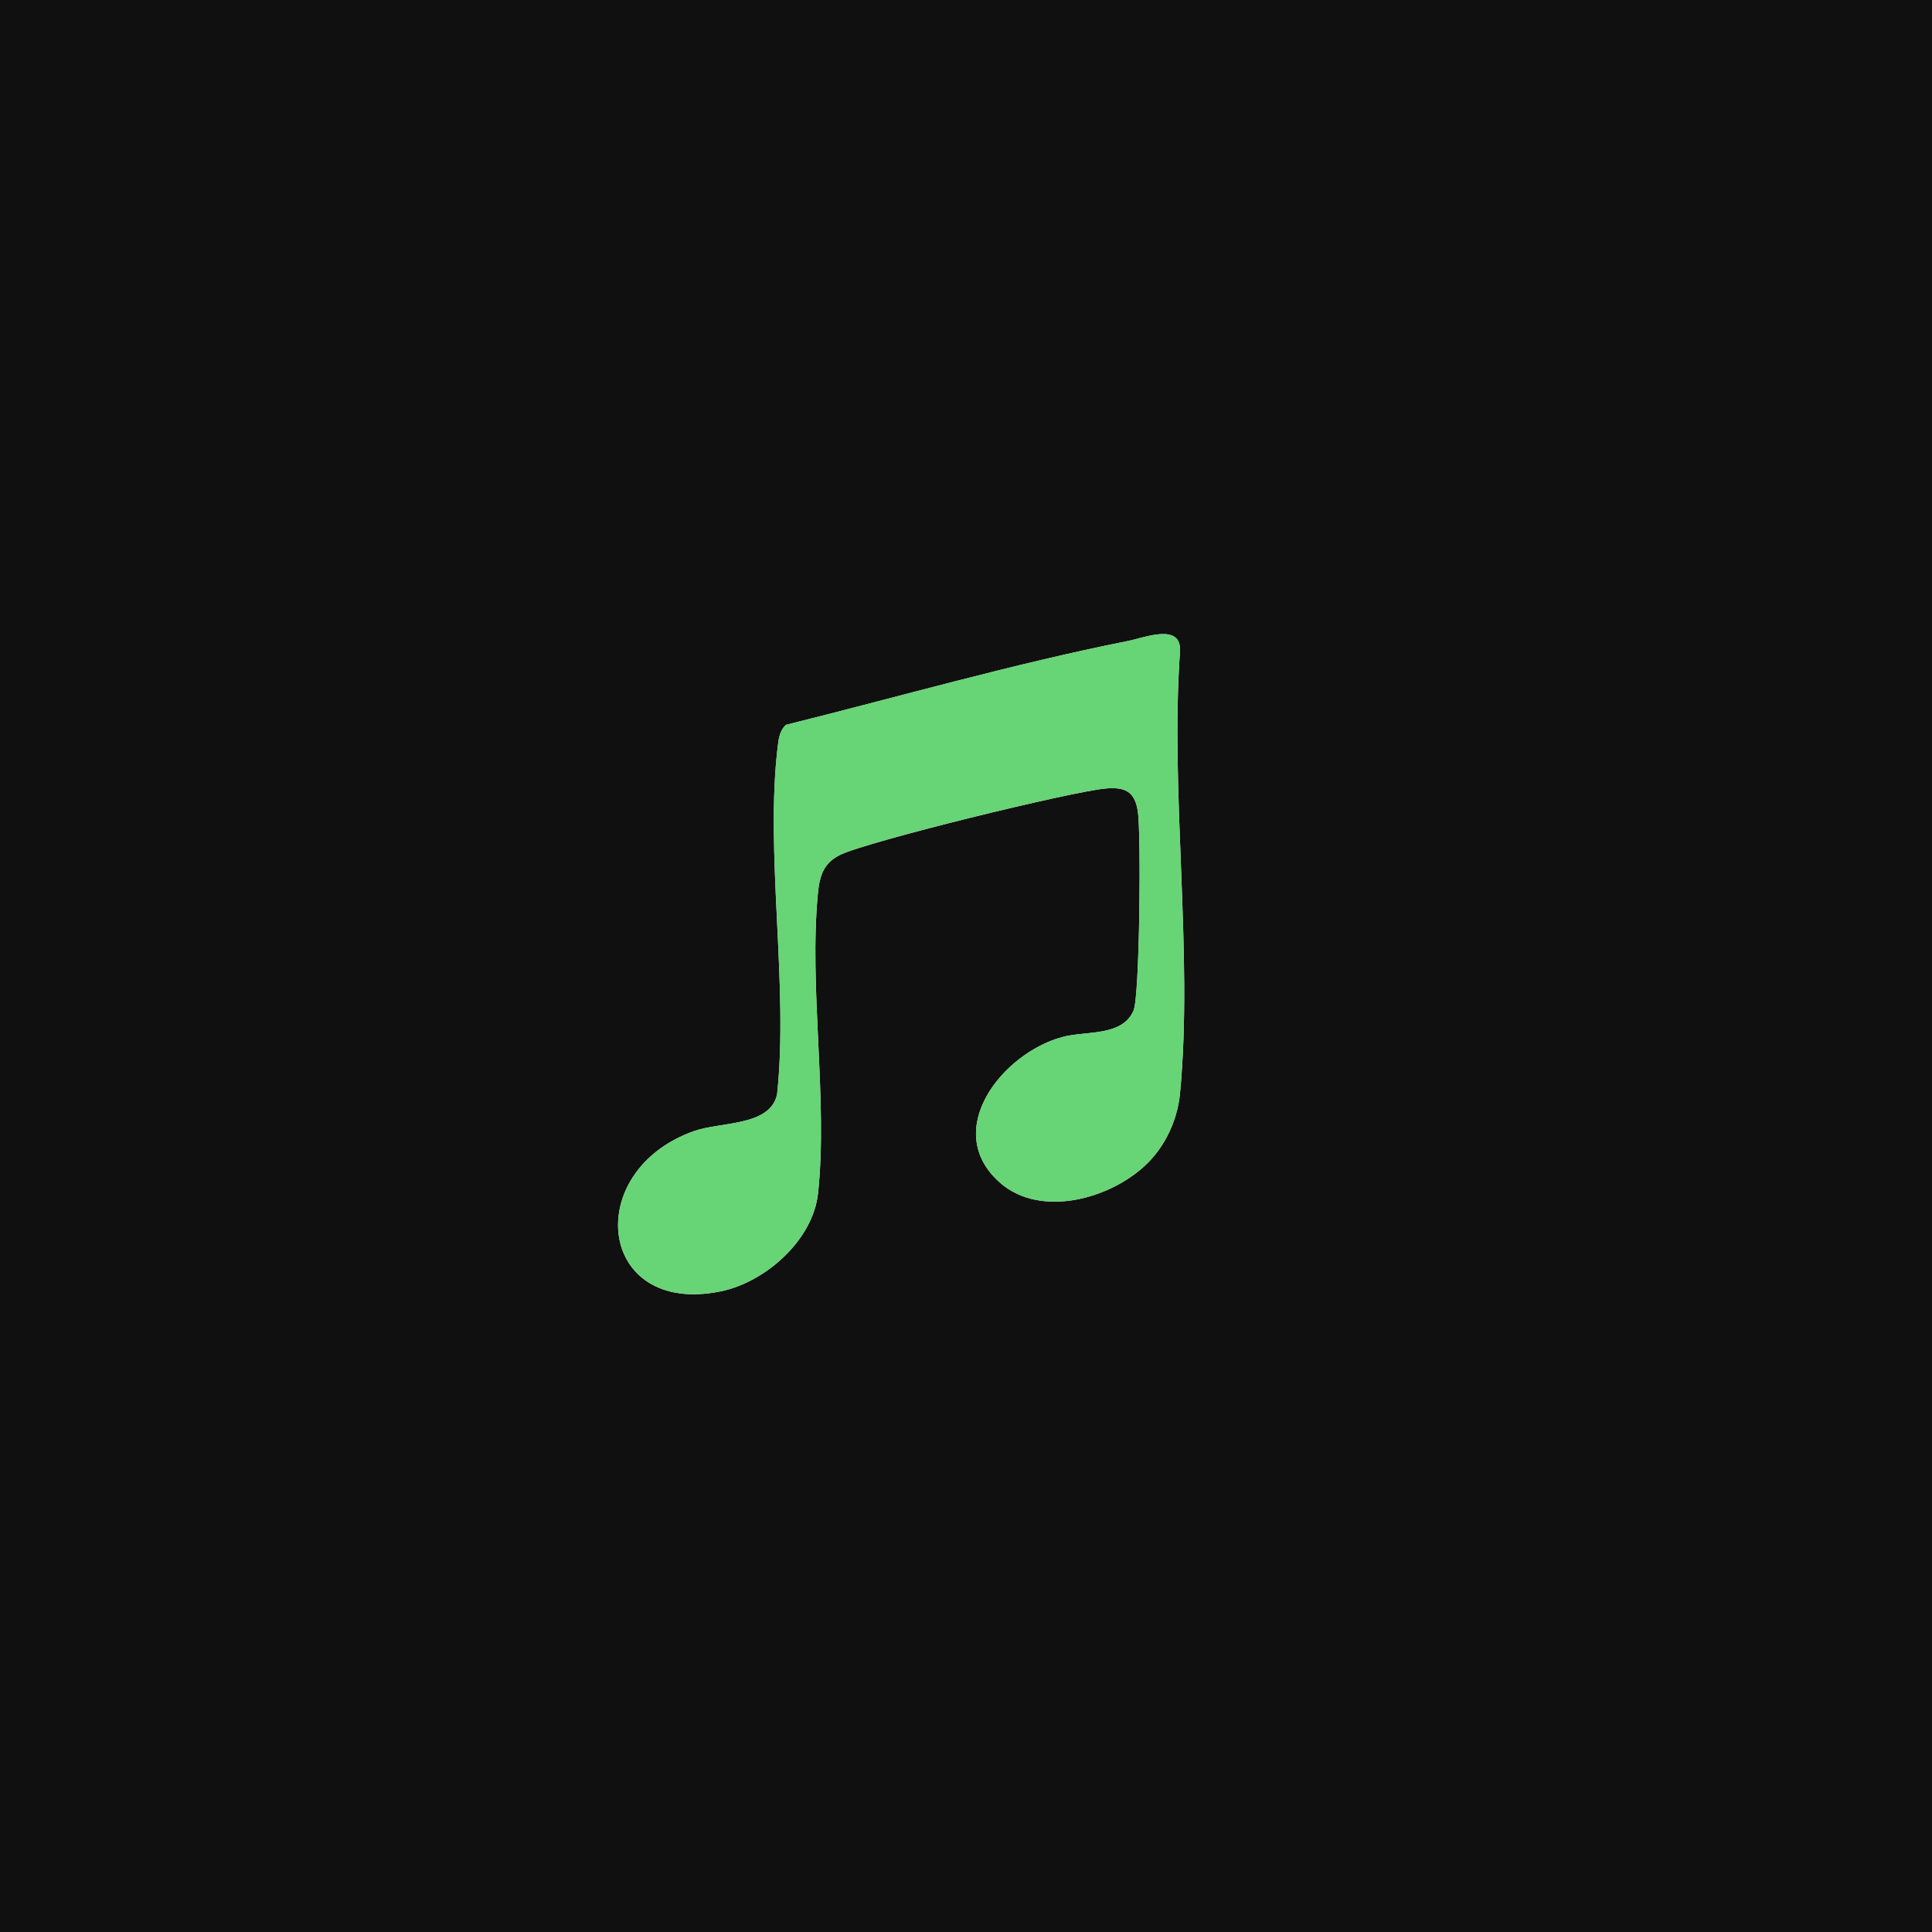
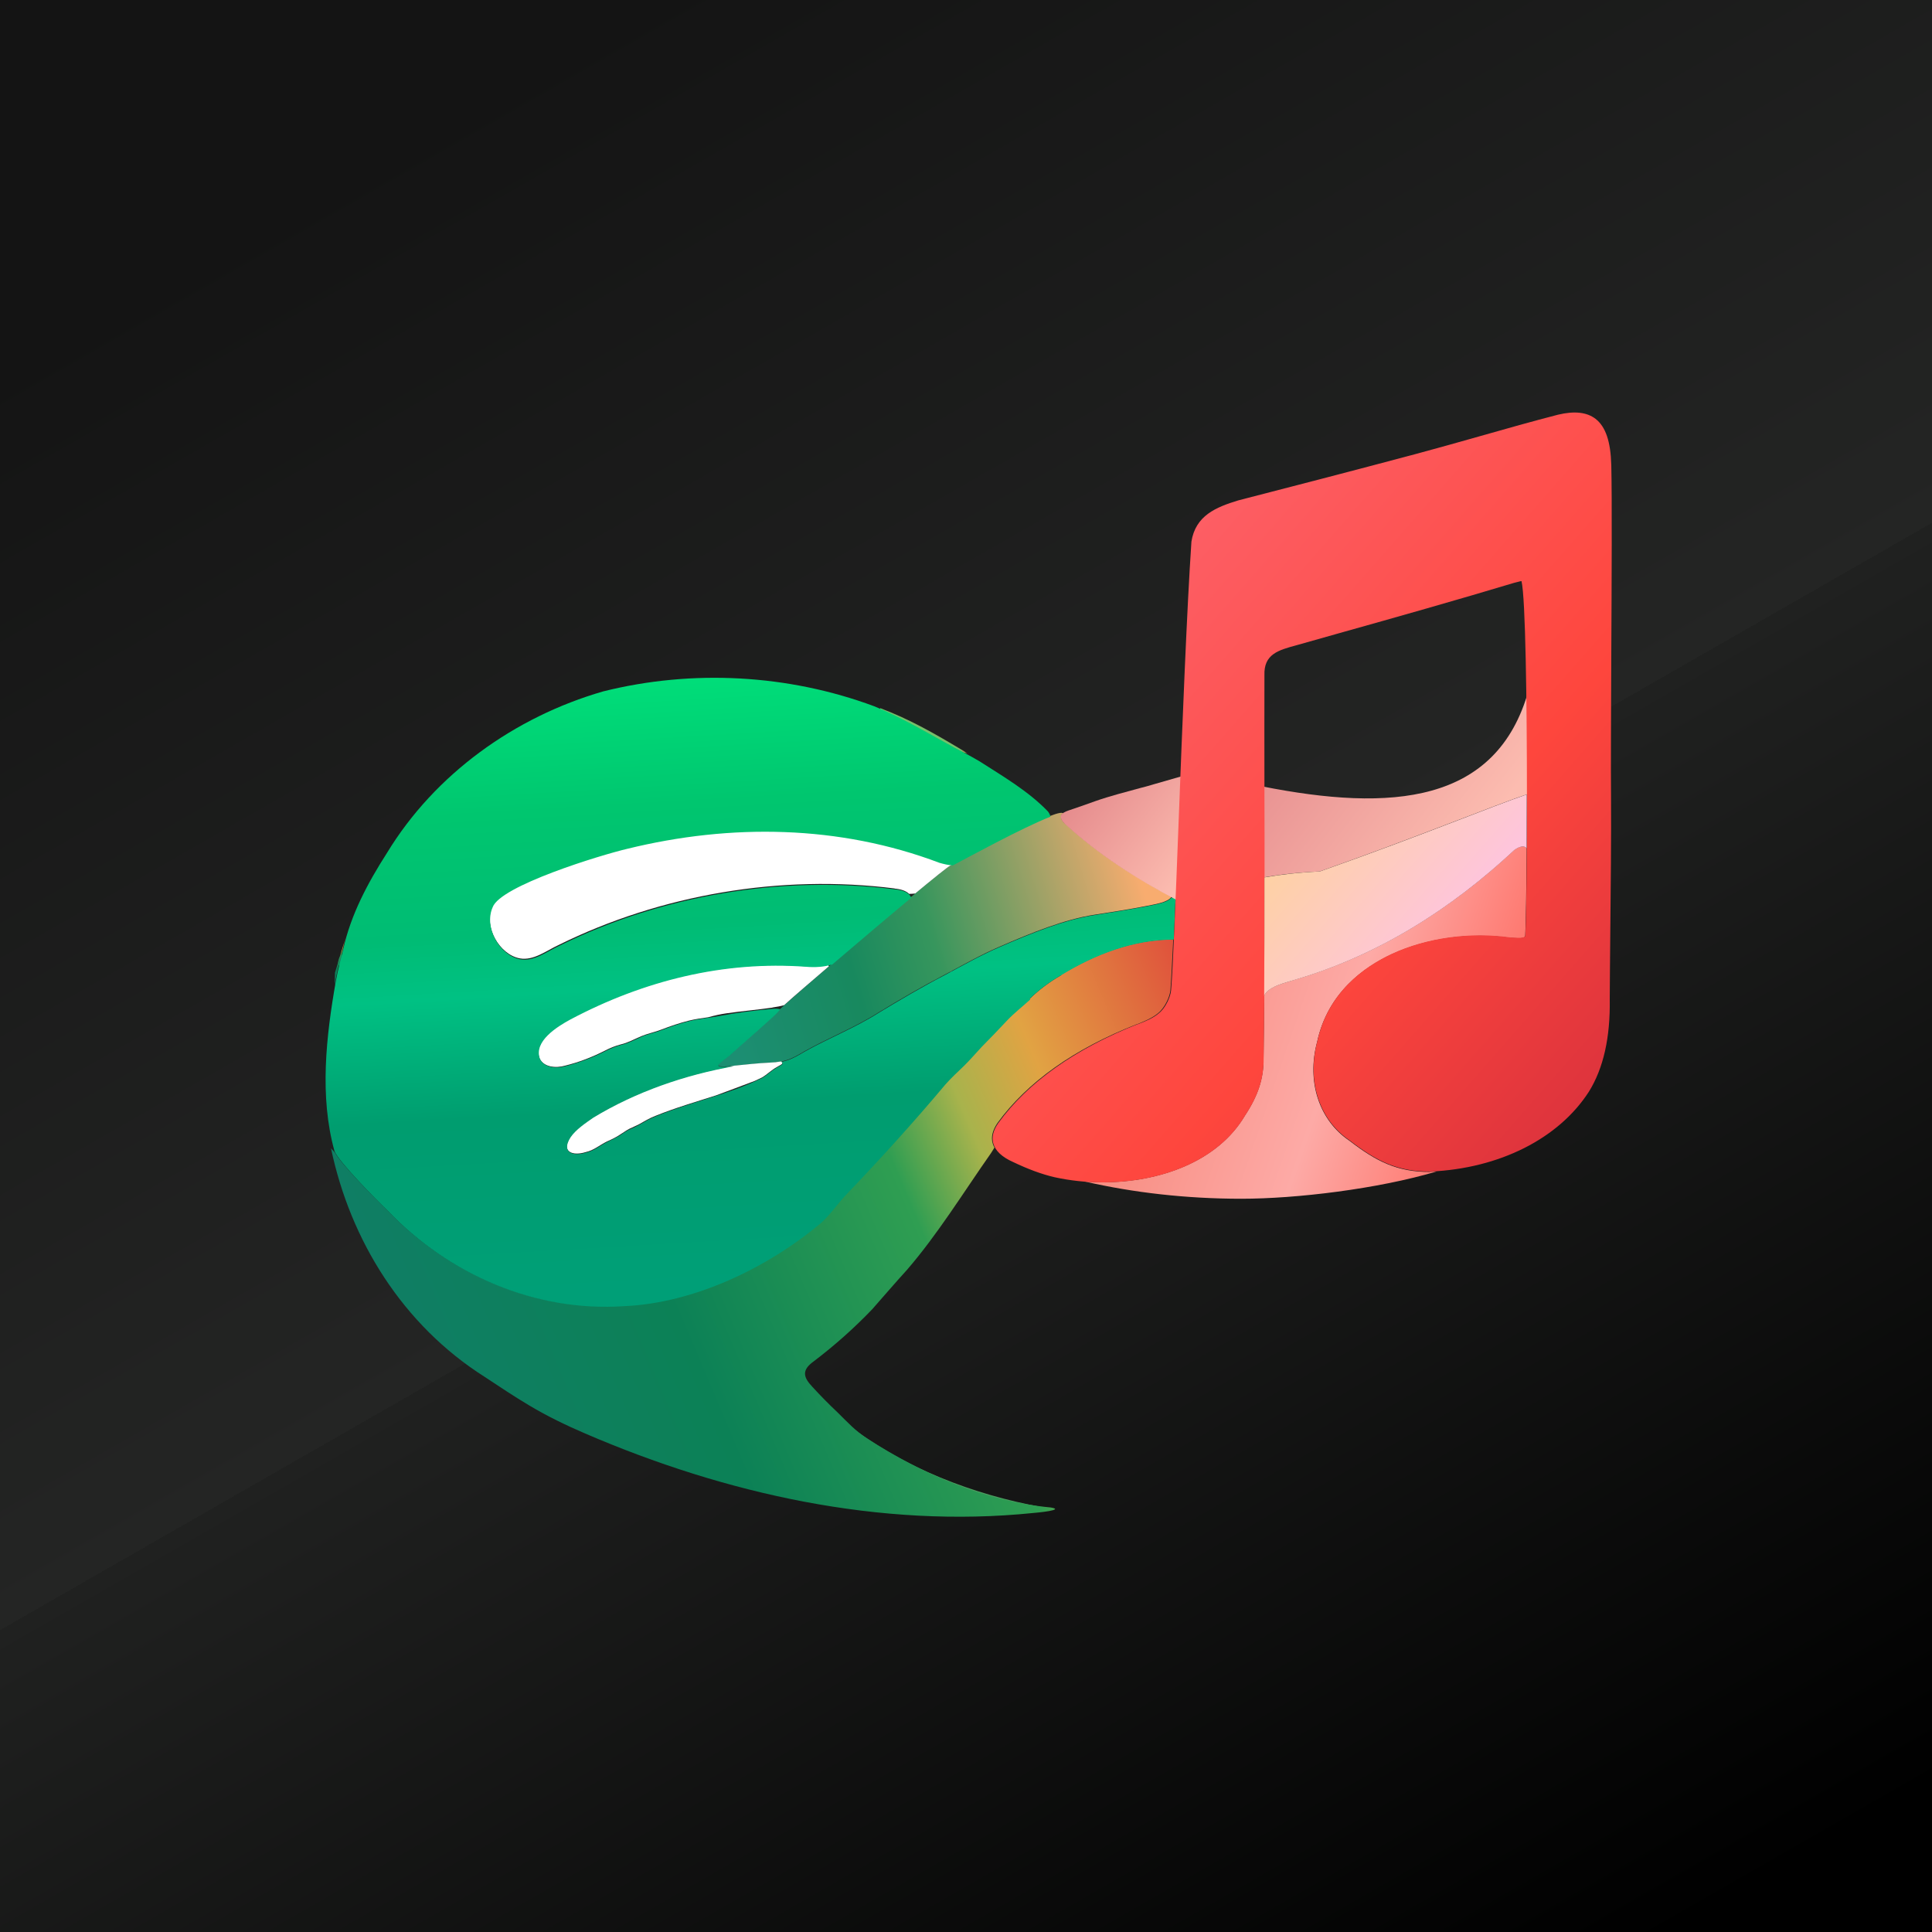
- <svg xmlns="http://www.w3.org/2000/svg" id="Camada_2" data-name="Camada 2" viewBox="0 0 966 966">
+ <svg xmlns="http://www.w3.org/2000/svg" xmlns:xlink="http://www.w3.org/1999/xlink" viewBox="0 0 1500 1500">
  <defs>
-     <style>
-       .cls-1 {
-         fill: #101010;
-       }
- 
-       .cls-2 {
-         fill: #67d475;
-       }
-     </style>
+     <linearGradient id="g1" x1="1422.4" y1="1923.2" x2="363.4" y2="75.5" gradientUnits="userSpaceOnUse">
+       <stop offset=".2" stop-color="#000" />
+       <stop offset=".6" stop-color="#202120" />
+       <stop offset=".6" stop-color="#242524" />
+       <stop offset="1" stop-color="#141414" />
+     </linearGradient>
+     <linearGradient id="g2" x1="270.6" y1="720.7" x2="270.4" y2="720.8" gradientUnits="userSpaceOnUse">
+       <stop offset="0" stop-color="#e0523c" />
+       <stop offset=".2" stop-color="#e1a343" />
+       <stop offset=".3" stop-color="#a8b34c" />
+       <stop offset=".4" stop-color="#2f9e52" />
+       <stop offset=".7" stop-color="#0c8156" />
+       <stop offset="1" stop-color="#0f7e64" />
+     </linearGradient>
+     <linearGradient id="g3" x1="274.3" y1="742" x2="253.8" y2="750.7" xlink:href="#g2" />
+     <linearGradient id="g4" x1="961.7" y1="853" x2="346.6" y2="1112.7" xlink:href="#g2" />
+     <linearGradient id="g5" x1="884" y1="676.9" x2="562" y2="773.4" gradientUnits="userSpaceOnUse">
+       <stop offset="0" stop-color="#f8ac6f" />
+       <stop offset=".5" stop-color="#37965d" />
+       <stop offset=".7" stop-color="#18895e" />
+       <stop offset="1" stop-color="#1c8e72" />
+     </linearGradient>
+     <linearGradient id="g6" x1="285.5" y1="927.1" x2="285.5" y2="927.1" gradientUnits="userSpaceOnUse">
+       <stop offset="0" stop-color="#fd5e64" />
+       <stop offset=".6" stop-color="#fe463d" />
+       <stop offset="1" stop-color="#de343d" />
+     </linearGradient>
+     <linearGradient id="g7" x1="1024.9" y1="915.9" x2="1024.9" y2="915.9" xlink:href="#g6" />
+     <linearGradient id="g8" x1="568.2" y1="527" x2="595.7" y2="996.4" gradientUnits="userSpaceOnUse">
+       <stop offset="0" stop-color="#00dd79" />
+       <stop offset=".2" stop-color="#00c66f" />
+       <stop offset=".4" stop-color="#00bc74" />
+       <stop offset=".5" stop-color="#00c183" />
+       <stop offset=".7" stop-color="#009d6f" />
+       <stop offset="1" stop-color="#009f77" />
+     </linearGradient>
+     <linearGradient id="g9" x1="1183.7" y1="620.1" x2="1189.2" y2="624.5" gradientUnits="userSpaceOnUse">
+       <stop offset="0" stop-color="#e68d8e" />
+       <stop offset="1" stop-color="#fcbcb0" />
+     </linearGradient>
+     <linearGradient id="g10" x1="849.6" y1="603.7" x2="931.4" y2="667.8" xlink:href="#g9" />
+     <linearGradient id="g11" x1="1001.7" y1="544.8" x2="1143" y2="655.5" xlink:href="#g9" />
+     <linearGradient id="g12" x1="1024.6" y1="814.3" x2="1024.9" y2="814.4" gradientUnits="userSpaceOnUse">
+       <stop offset="0" stop-color="#f27361" />
+       <stop offset=".7" stop-color="#fdaaa6" />
+       <stop offset="1" stop-color="#fe756c" />
+     </linearGradient>
+     <linearGradient id="g13" x1="786.5" y1="709.3" x2="1154.4" y2="836.1" xlink:href="#g12" />
+     <linearGradient id="g14" x1="862.6" y1="483.3" x2="1253.6" y2="826.8" xlink:href="#g6" />
+     <linearGradient id="g15" x1="1012.5" y1="632.7" x2="1137.8" y2="742.8" gradientUnits="userSpaceOnUse">
+       <stop offset="0" stop-color="#fed2a0" />
+       <stop offset="1" stop-color="#fec2e8" />
+     </linearGradient>
  </defs>
-   <g id="Camada_1-2" data-name="Camada 1">
-     <g id="JEu4Pu">
-       <g>
-         <path class="cls-1" d="M966,0v966H0V0h966ZM575.63,579.63c8.17-9.02,13.25-20.96,14.4-33.1,6.63-69.88-5.06-150.11,0-221.07.55-14.09-17.62-6.65-26.04-4.97-57.36,11.42-114.31,27.85-171.06,41.94-2.88,2.78-3.5,6.26-3.97,10.03-6.65,53.3,5.43,119.91-.4,174.6-3.31,16.18-28.19,13.74-41.53,18.47-56.51,20-48.24,92.63,13.18,80.18,22.5-4.56,46.34-25.64,48.83-49.17,4.96-46.89-4.65-102.87-.06-150.06.85-8.71,2.9-15.01,11-19,13.82-6.8,116.01-31.75,132.77-33.22,9.57-.84,14.59,1.29,16.16,11.34,1.69,10.78,1,92.47-2.13,99.68-5.71,13.15-23.78,10-35.74,13.26-29.85,8.13-60.22,46.37-31.49,72.42,21.13,19.16,58.76,7.78,76.09-11.33Z" />
-         <path class="cls-2" d="M575.63,579.63c-17.33,19.11-54.96,30.49-76.09,11.33-28.72-26.05,1.64-64.29,31.49-72.42,11.96-3.26,30.03-.11,35.74-13.26,3.13-7.22,3.81-88.9,2.13-99.68-1.57-10.05-6.59-12.18-16.16-11.34-16.77,1.47-118.95,26.42-132.77,33.22-8.1,3.98-10.15,10.29-11,19-4.59,47.2,5.02,103.17.06,150.06-2.49,23.53-26.33,44.61-48.83,49.17-61.42,12.45-69.69-60.18-13.18-80.18,13.34-4.72,38.23-2.29,41.53-18.47,5.83-54.69-6.25-121.3.4-174.6.47-3.77,1.09-7.25,3.97-10.03,56.75-14.09,113.7-30.52,171.06-41.94,8.42-1.68,26.6-9.12,26.04,4.97-5.06,70.95,6.62,151.19,0,221.07-1.15,12.14-6.23,24.08-14.4,33.1Z" />
-       </g>
-     </g>
+   <rect fill="url(#g1)" width="1500" height="1500" />
+   <g>
+     <path fill="#4c9c5f" d="M809.1,1170c-50.9-1.8-112.4-30.8-151.9-62-2.2-2.3-1.3-3.1,1.6-1.6,42.7,33.3,97.2,54.1,150.2,63.7Z" />
+     <path fill="#76bf69" d="M747.1,582.4c.8.5.7,1,0,1.6-19.8-10-38.9-20.4-59.1-29.9-2.4-1.1-5.5-.4-4.6-4.3,23.1,8.7,42.7,20,63.7,32.6Z" />
+     <path fill="#157660" d="M265.4,747.2c-.2.8-2.6,2.3-3.3,3.3.4-3.5.4-7.1,3.3-9.8-.3,2,.5,4.8,0,6.5Z" />
+     <path fill="#d36e66" d="M850,623.2c-4.1,1.3-8.2,3.3-13.1,4.9l13.1-4.9Z M882.6,613.4c-5.8,1.5-12.3,3.1-18,4.9l18-4.9Z" />
+     <path fill="#90a15a" d="M752,585.6c-1.4-1.1-3.6-1-4.9-1.6v-1.6c2.1,1.2,3.5,2.4,4.9,3.3Z" />
+     <path fill="#b4b769" d="M779.7,650.9l-3.3,1.6c1.1-.6,2.2-1.1,3.3-1.6Z" />
+     <path fill="#93d4ae" d="M781.4,766.8c1.5-.9,3-2.2,4.9-3.3l-4.9,3.3Z" />
+     <polygon fill="#76bf69" points="632.8 884.4 632.8 882.7 634.4 883.5 632.8 884.4" />
+     <path fill="#36a97c" d="M712.8,815.8c.9-.8,1.7-2,3.3-3.3l-3.3,3.3Z" />
+     <path fill="#76bf69" d="M647.5,935c.6-.5,1.1-1.1,1.6-1.6l-1.6,1.6Z" />
+     <path fill="#36a97c" d="M721,809.3c.5-.4,1-1.1,1.6-1.6l-1.6,1.6Z" />
+     <path fill="#76cba1" d="M685,783.1h1.6c-.7.5-.7,1.1-1.6,0Z M766.7,776.6l1.6-1.6-1.6,1.6Z" />
+     <path fill="#93d4ae" d="M737.3,753.8h1.6c-.7.5-.7,1.1-1.6,0Z" />
+     <path fill="#157660" d="M686.7,716.2c.6-.5,1-1.2,1.6-1.6l-1.6,1.6Z" />
+     <path fill="#d0a653" d="M776.5,879.5l1.6-1.6c-.5.6-1.2,1-1.6,1.6Z" />
+     <path fill="#cbd677" d="M735.7,838.6c.5-.6,1.1-1.1,1.6-1.6l-1.6,1.6Z" />
+     <path fill="url(#g2)" d="M270.5,720.6v.2c0,0,0-.1,0-.2h0Z" />
+     <path fill="url(#g3)" d="M260.5,760.9c1.6-8.3,3.7-16.3,5.7-24.5.6-2.9,1.4-5.8,2.2-8.6l-8.3,27.3-.3,9.9c.2-1.3.5-2.7.7-4Z" />
+     <path fill="url(#g4)" d="M824.1,757c-9.2,5.3-17.2,11.3-24.7,18.5-5.7,5.2-12.2,10.2-17.6,15.9-6.5,7.1-13.4,14.1-20.2,21-4.5,4.7-8.8,9.9-13.7,14.7-4.9,4.7-9.9,9.3-14.4,14.4-24.7,29.4-50.1,57.5-76.6,85.1-7,7.4-12.1,15.2-19.7,22.2-41.8,35.2-98.8,62.4-153,64.8-69.2,4.8-136.5-24.5-184.4-74.8-5.9-5.5-34.6-34.4-40-44.2-1-1-1.9-2-2.8-3,15,71.4,55.7,137.1,119.3,177.4,11.7,7.7,22.8,15.2,34.8,22.3,13.9,8.3,28.4,15.3,43.3,21.7,108.6,46.8,229.1,73.8,347.6,61.7,3.8-.3,25.3-2.4,13.8-4.3-51.2-4.8-99.7-25.9-142.6-53.6-8.9-5.7-15.1-12.5-22.9-20.2-6.7-6.3-13.4-13.1-19.6-19.9-7.1-7.5-8.4-12.9,1-19.7,16.1-12.2,31.3-25.7,45.4-40.4,9-10.2,17.8-20.5,27-30.6,23.8-27.5,44.1-60.5,65.3-90.7.9-1.4,1.8-2.9,2.7-4.3-.6-1.1-1.1-2.2-1.4-3.4-1.4-4.9,0-10.2,3.8-15.8,23.1-31.7,59.4-57.5,108.1-76.6h.3c5.8-2.4,11.8-4.8,16.4-8.7,4.9-3.9,8.9-12.4,9.4-17.6.6-7,1.3-21,2.2-39.4-.3,0-.7-.1-1.1-.2-30.7.4-59.8,11.5-86.1,27.5Z" />
+     <path fill="url(#g5)" d="M826.6,639.3c-2.5-2.5-4.3-5.6-1.2-7.9-.2-.1-.4-.2-.4-.2-7.4-2.8-83.1,39.1-87.3,41-7,3.2-132.4,110.2-133.4,112.6-1.3,2.3-27.8,25-37.9,34.3-2.9,2.4-6,4.3-8.3,6.8-2.5,2.6,4.1,2.1,7,2,10.8-.8,21.8-2.3,32.7-2.8,4.2-.2,8.5-.6,12.5-1.9,5.1-1.5,9.7-4.3,14.3-7,18.1-10.2,39.2-18.5,57.1-29.9,16.9-10.3,34.5-20.6,52.2-29.8,14.4-7.6,26.9-14.9,42.1-21.5,24.8-10.8,50.5-21.3,74.2-24.9,13.6-2.1,27.3-4.2,40.8-6.9,4.7-1,15.8-2.5,18.5-6.9-29.6-15.8-58.7-34.7-82.9-57.2Z" />
+     <path fill="#fff" d="M694.6,689.9c4.6.4,8.9,1.7,11.2,4.1,1.6,0,3.2-.1,4.8-.3,14.6-12.1,25.3-20.7,27.2-21.6.4-.2,1.4-.7,2.8-1.5,0,0,0,0,0,0-.4.2-.8.4-1.1.6-3.5-.2-6.9-1-10.4-2-77.7-29.4-162-30.6-242.3-10.9-20.8,5-98.6,28.8-104.6,45.4-7,15.7,5.5,37.4,21.4,40.4,10.8,1.9,20.7-6.1,30.1-10.4,79.3-39.2,172.7-55.1,260.9-43.9Z" />
+     <path fill="#fff" d="M599.8,782.2c3.3-.5,6.2-1,9-1.8,6.5-5.9,19.5-17.1,34.8-30.2h0s0,0,0,0c-.2-.4-.4-.7-.8-1-5.6,1.3-11.5,1.5-17.3,1-64.3-4.7-126.2,10.9-182.7,40.8-10.3,5.7-29,17.1-23.9,30.7,3.2,7,12.9,7.7,19.7,5.7,10.7-2.6,21.1-6.6,31.3-11.8,3.8-2,7.9-3.6,12-4.7,5.7-1.3,10.5-4.1,16-6.4,5-2.1,10.3-3.1,15.5-5.1,7-2.7,14.3-5.2,21.5-7,5-1.2,9.9-1.9,14.9-2.6,4.7-1.3,9.5-2.4,14.4-3.1,11.7-1.7,24-2.7,35.5-4.4Z" />
+     <path fill="#fff" d="M564.3,827.8c.3,0,.5,0,.8,0-.2,0-.5,0-.8,0Z M608.2,823.8c0,0,.2,0,.2,0,0,0-.2,0-.2,0Z M610.3,823.2s0,0,0,0h0s0,0,0,0Z M606.4,824.1c-2.8.5-5.7.8-8.5.9-9.3.4-18.7,1.5-28,2.4,0,0,0,0,0,0-38.4,6.9-76.4,19.9-109.5,40-6.2,4.2-13.6,9.3-17.6,15.2-7.6,11.9,2,15,11.9,11.9,6.4-1.4,10.7-5.4,16.6-8.3,3.3-1.4,6.5-3,9.5-4.9,1.9-1.2,3.8-2.5,5.7-3.7,1.2-.8,2.6-1.5,4.1-2.1,1.8-.8,3.7-1.7,5.5-2.6,4-2.3,8.2-4.8,12.9-6.6,15.3-6.2,31.2-10.8,46.8-15.8,10.1-3.7,20.1-7.5,30.2-11.3,1.8-.8,3.7-1.7,5.5-2.6,4.2-2.4,7.3-5.8,11.6-8.1,1.6-1.1,4.5-2.1,4.4-3.4h0c0-.5-.4-.8-1.1-1Z" />
+     <path fill="url(#g8)" d="M799.4,775.5c7.4-7.2,15.5-13.2,24.7-18.5,26.6-16.2,56.1-27.4,87.2-27.5.4-9.8.9-20.8,1.4-32.8-1.1.1-2.3.2-3.4.4-3.2,4-13.7,5.4-18.2,6.4-13.6,2.6-27.2,4.8-40.8,6.9-23.7,3.6-49.4,14.1-74.2,24.9-15.2,6.6-27.7,13.8-42.1,21.5-17.7,9.2-35.2,19.5-52.2,29.8-17.9,11.4-39,19.7-57.1,29.9-4.6,2.7-9.2,5.5-14.3,7-1.3.4-2.6.7-3.9,1,.7.2,1,.6,1.1,1h0c.1,1.3-2.8,2.3-4.4,3.4-4.3,2.3-7.4,5.7-11.6,8.1-25.6,12.7-55.1,18.5-82.4,29.7-4.7,1.8-8.9,4.3-12.9,6.6-2.1,1.2-4.4,2.2-6.6,3.2-3.2,1.3-5.9,3.4-8.7,5.2-3.1,1.8-6.3,3.4-9.5,4.9-5.9,2.9-10.2,6.9-16.6,8.3-9.9,3.1-19.5,0-11.9-11.9,4-5.9,11.4-10.9,17.6-15.2,33.1-20.1,71.1-33.2,109.5-40-1.6.1-3.2.3-4.8.4-2.9,0-9.5.6-7-2,2.3-2.4,5.3-4.3,8.3-6.8,10.1-9.2,36.6-31.9,37.9-34.3,0-.1.5-.6,1.3-1.4-1.2-.6-3.2-.7-6.3-.4-13.7,1.2-28,3-41.4,5.6-7.9,1.5-15.2,2-22.9,3.9-7.3,1.8-14.5,4.3-21.5,7-5.1,2-10.5,2.9-15.5,5.1-5.5,2.4-10.3,5.1-16,6.4-4.1,1.1-8.1,2.7-12,4.7-10.2,5.2-20.7,9.1-31.3,11.8-6.8,2-16.5,1.3-19.7-5.7-5.1-13.6,13.5-25.1,23.9-30.7,56.5-29.9,118.5-45.5,182.7-40.8,6.9.6,13.9.2,20.4-1.8,19.8-16.9,43-36.6,61.2-51.7-1-4-6.6-6.1-12.5-6.6-88.2-11.2-181.6,4.7-260.9,43.9-9.4,4.3-19.4,12.3-30.1,10.4-15.9-3-28.4-24.7-21.4-40.4,5.9-16.7,83.7-40.5,104.6-45.4,80.3-19.7,164.7-18.5,242.3,10.9,3.5,1,6.9,1.8,10.4,2,9.7-5.1,54.9-29.8,75.7-37.8-.1-1.2-.7-2.5-1.8-4-15.2-15.8-34.6-27.1-53-38.9-8.4-5.1-17.3-9.2-25.8-14.1-18.4-10.2-36.5-20.7-56-28.7-66.9-24.9-141.4-28.9-210.6-11.6-68.6,19.8-130.6,64.1-167.9,125.5-14.7,22.9-28,47.7-33.9,74.6-2,8.2-4.2,16.2-5.7,24.5-7.6,43.1-12.9,89.8-1.1,132.3,3,8.2,34.4,39.8,40.6,45.6,47.9,50.3,115.1,79.5,184.4,74.8,54.2-2.4,111.2-29.6,153-64.8,7.6-7,12.7-14.9,19.7-22.2,26.4-27.6,51.9-55.7,76.6-85.1,4.5-5.1,9.5-9.7,14.4-14.4,4.9-4.8,9.2-9.9,13.7-14.7,6.8-6.9,13.6-13.9,20.2-21,5.4-5.6,11.9-10.7,17.6-15.9Z" />
+     <path fill="url(#g9)" d="M1187.3,627.6c0-3.8,0-7.6,0-11.5-.3.1-.6.2-1,.3l-.4,12.2c.5-.4.9-.7,1.4-1Z" />
+     <path fill="url(#g10)" d="M914.3,699.1s0,0,0,0c1.1-28.2,2.4-61.9,3.8-96.6l-20.9,6h0c-4.6,1.3-8.7,2.6-11.5,3.2-11.6,3.2-23.9,6.3-35.3,10.3-5.6,2-11.4,4.1-17.1,6-2.4.8-5.4,1.7-7.4,2.9-4,2.3-2.2,5.7.5,8.4,25.5,23.7,56.5,43.5,87.7,59.8Z" />
+     <path fill="url(#g11)" d="M1186.8,535.9c-24.7,88.4-106.8,94.5-207.1,74.6,0,12.3,0,24.9,0,37.6,0,11.1,0,22.2,0,33.4,12.4-2.3,27.2-4.1,44.9-4.9,77.6-27.4,135.4-51.4,161.6-60.1l.4-11.7.5-14.6c0-18.5-.2-37-.5-54.2Z" />
+     <path fill="url(#g12)" d="M1024.7,814.9h0c0-.4.1-.8.2-1.1,0-.1,0-.1,0,0,0,.4-.2,1.1-.1,1Z" />
+     <path fill="url(#g13)" d="M1110.4,909.9c-26,.1-42.1-8.4-62.8-24.3-23.4-15.8-33.3-45.8-25-76.6,8.2-38,36.1-58,58.1-68.2,27.1-12.5,60.8-17.1,92.3-12.6.9,0,1.9,0,2.9.1,2.8.1,6.5.4,7.8-.8.2-.2.4-.5.5-1.2.5-9.7.9-35.6,1.1-67.7-.3-.3-.6-.5-.9-.8h0c-2.1-1.4-5.2-.4-8.6,2-49,45.8-105.8,82-170.8,100.9-7.3,2.4-17.5,4.5-22.2,10.2-.5.6-1,1.4-1.3,2.3-.1,17-.3,33.3-.5,48.6.1,15.5-4.2,28.7-14.4,44.2-21.3,36.1-66.6,51.9-110.4,51.9-4.6,0-9.2-.2-13.7-.5,37.7,8.6,78.6,13.3,121.3,13.3s106-7.6,151.7-21.2c-1.7.1-3.4.2-5.1.3Z" />
+     <path fill="url(#g14)" d="M1251,361.1c-.5-18.4-4.4-29.8-12.2-35.9-6.8-5.2-16.4-6.3-29.3-3.2-19.7,5.1-40,10.8-59.6,16.4-16.3,4.6-33.2,9.4-50,13.9-49.8,13.3-100.1,26.3-138.5,36.2-17.4,5.3-33.2,11.8-36.4,32.1v.2c-3.5,51.9-7,140.7-10,219.1-2.3,60.6-4.4,112.9-5.8,129.1-.5,5.2-4.4,13.7-9.4,17.6-4.6,4-10.6,6.3-16.4,8.6h-.3c-48.6,19.3-85,45-108.1,76.8-3.9,5.6-5.2,10.9-3.8,15.8,1.6,5.7,6.8,10.6,15.4,14.4,11.7,5.6,22.3,9.5,32.2,11.8,11.9,2.6,24.6,4,37.5,4,43.8,0,89.1-15.8,110.4-51.9,10.2-15.5,14.5-28.7,14.4-44.2.2-15.3.4-31.7.5-48.6.2-29.5.2-60.9.2-92.1,0-23.1,0-46.1-.1-68.2,0-32-.1-62.2,0-88.6-.6-16.6,10.8-19.6,25.1-23.5l1.8-.5c10.5-3,21-5.9,31.5-8.9,44.6-12.5,90.6-25.5,135.5-39,.9-.2,1.7-.4,2.4-.6,1.2-.3,2.9-.8,3.3-.7,0,0,0,0,0,0,3.1,12.7,4.2,93.8,4.2,165.4,0,14.5,0,28.7-.1,41.7-.2,32.2-.6,58-1.1,67.7,0,.7-.2,1-.5,1.2-1.3,1.2-5.1,1-7.8.8-1,0-2-.1-2.9-.1-31.5-4.5-65.2.1-92.3,12.6-22,10.2-49.9,30.2-58.1,68.2-8.2,30.7,1.6,60.8,25,76.6,20.7,15.9,36.8,24.4,62.8,24.3,53.6-2.4,99.6-25.5,123.1-62,11.3-18.1,16.7-42.2,16.2-71.8,0-13.7.3-30.9.4-49,.4-36.9.8-78.8.6-108.6h0c-.2-20.4,0-63.7.2-109.5.3-59.7.6-121.5,0-147.8Z" />
+     <path fill="url(#g15)" d="M1185.4,616.8c-26.6,9-84,32.8-160.7,59.8-16.8.8-31,2.5-43,4.6,0,31.2,0,62.6-.2,92.1.4-.9.8-1.7,1.3-2.3,4.7-5.7,14.9-7.9,22.2-10.2,65-18.9,121.8-55.1,170.8-100.9,3.4-2.4,6.5-3.4,8.6-2.1h0c.3.3.6.5.9.8,0-13.1.1-27.2.1-41.7Z" />
  </g>
</svg>
